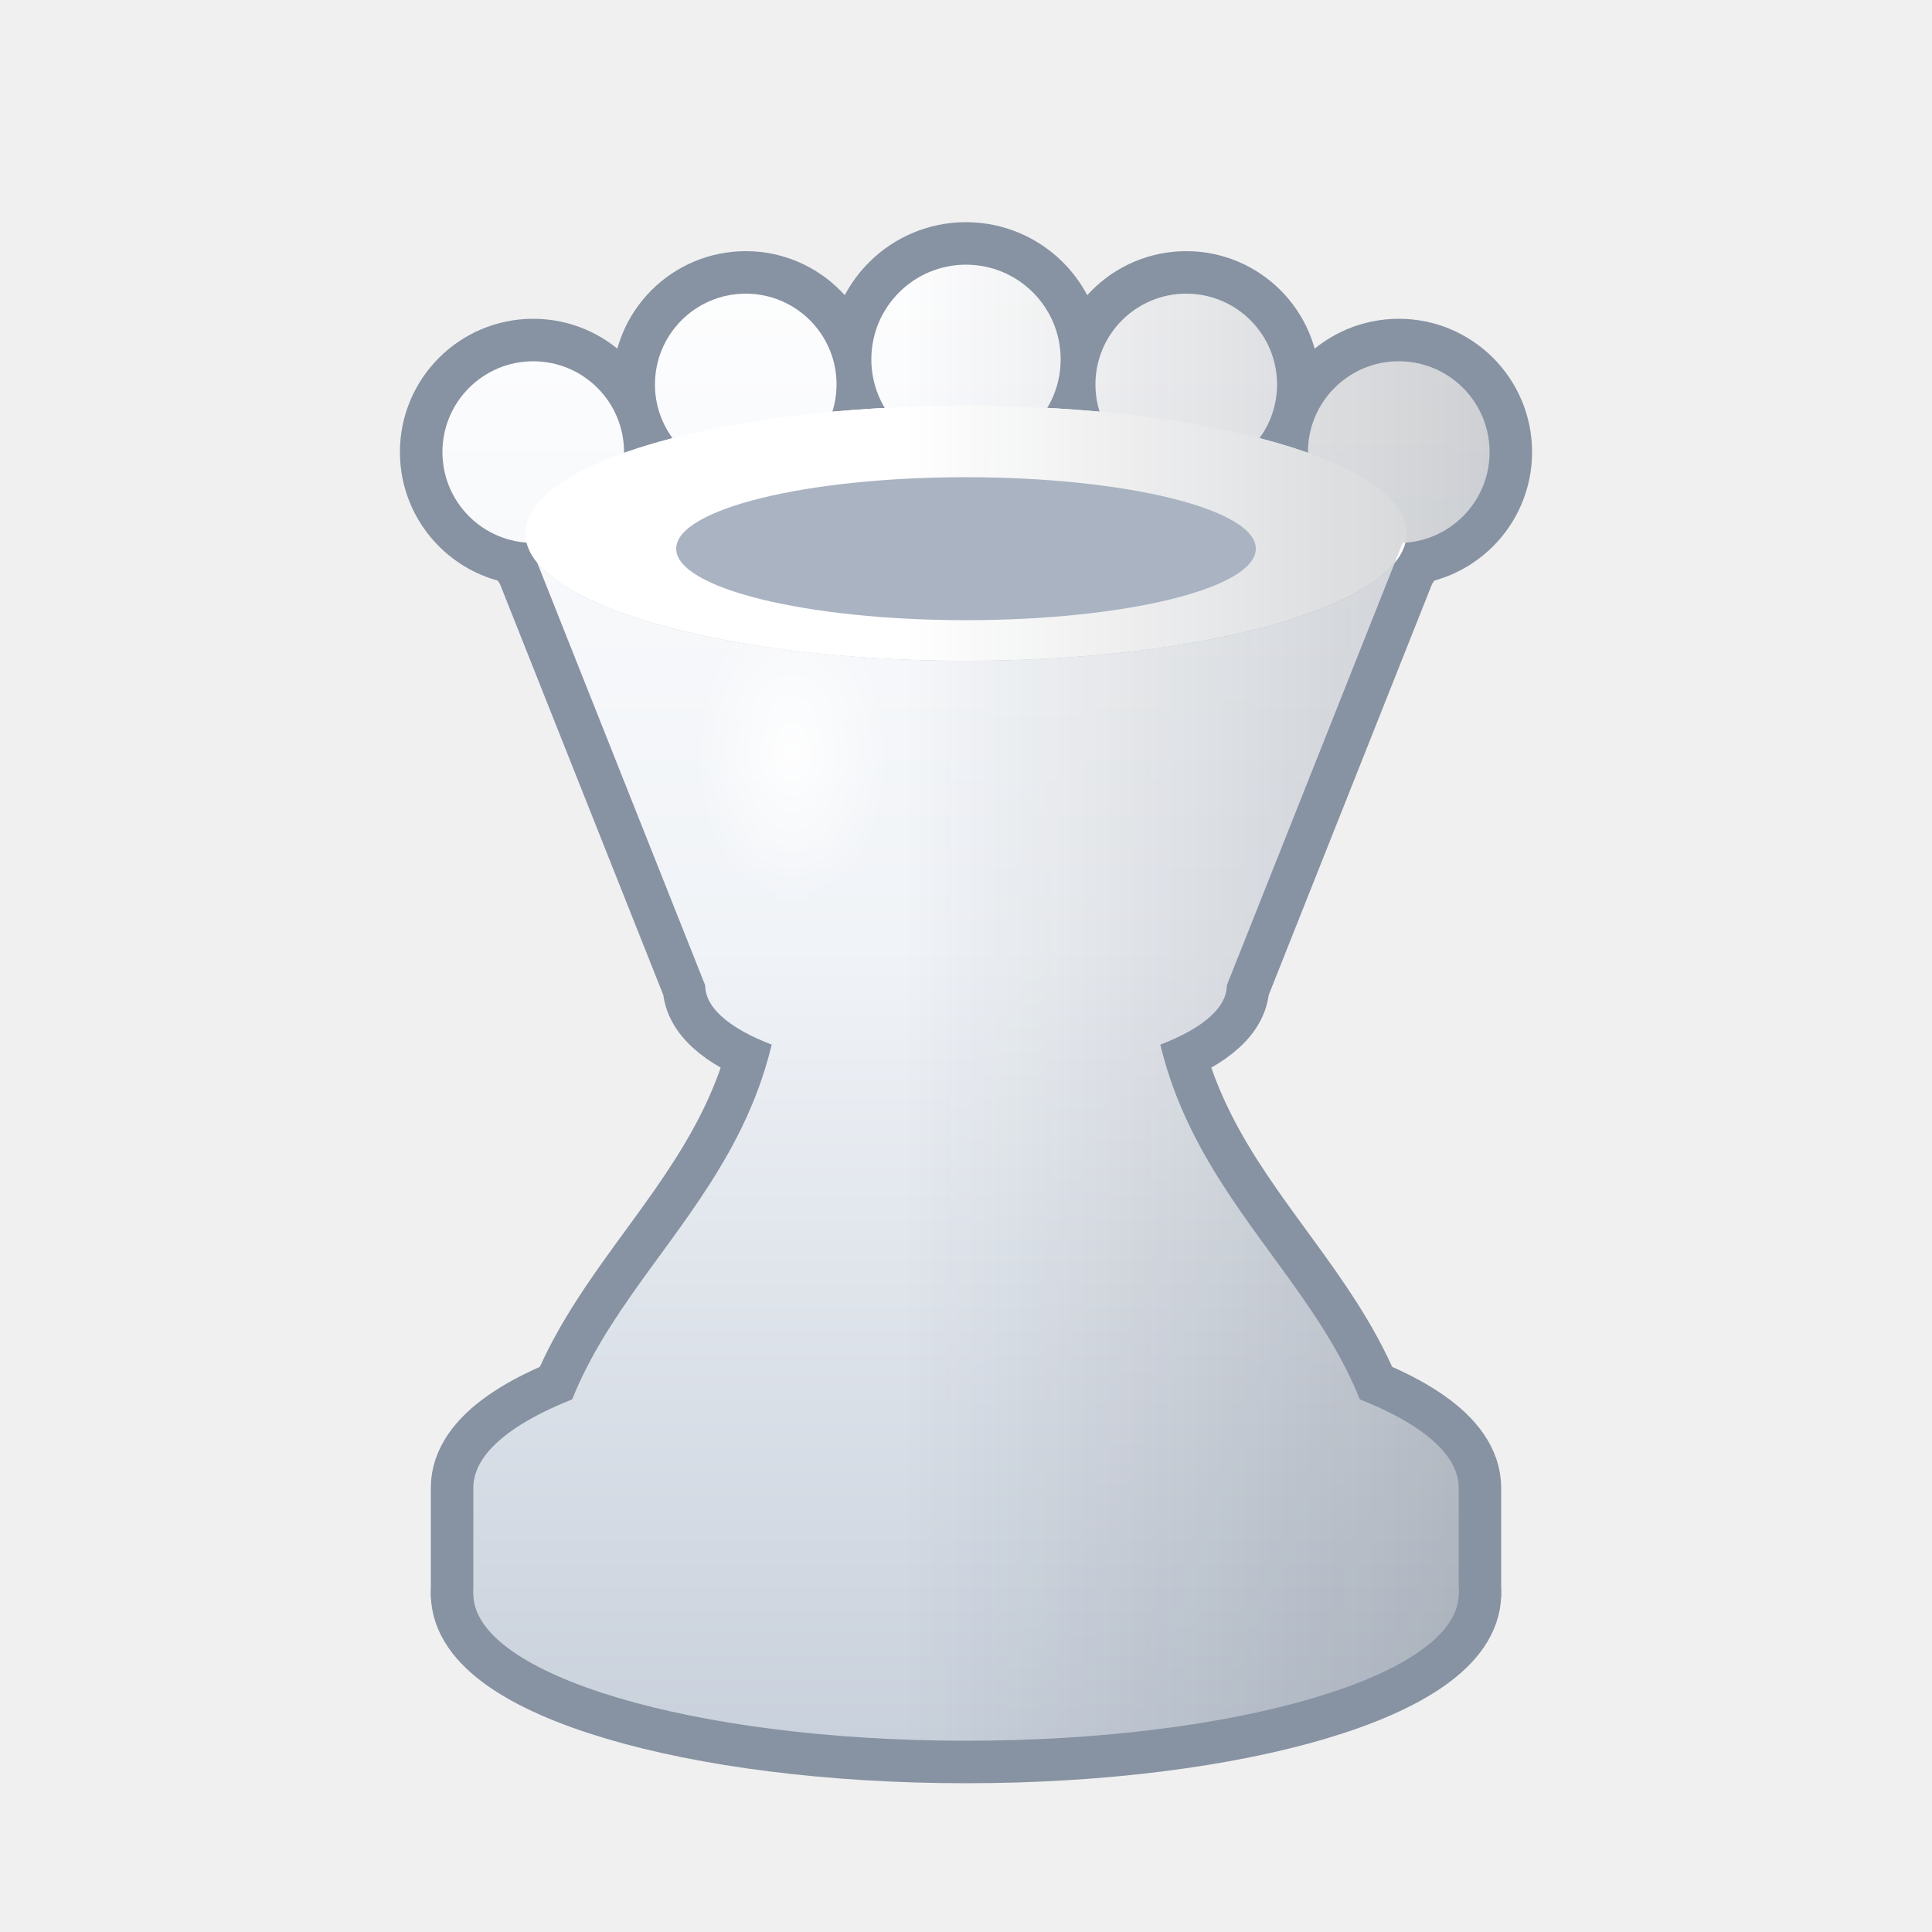
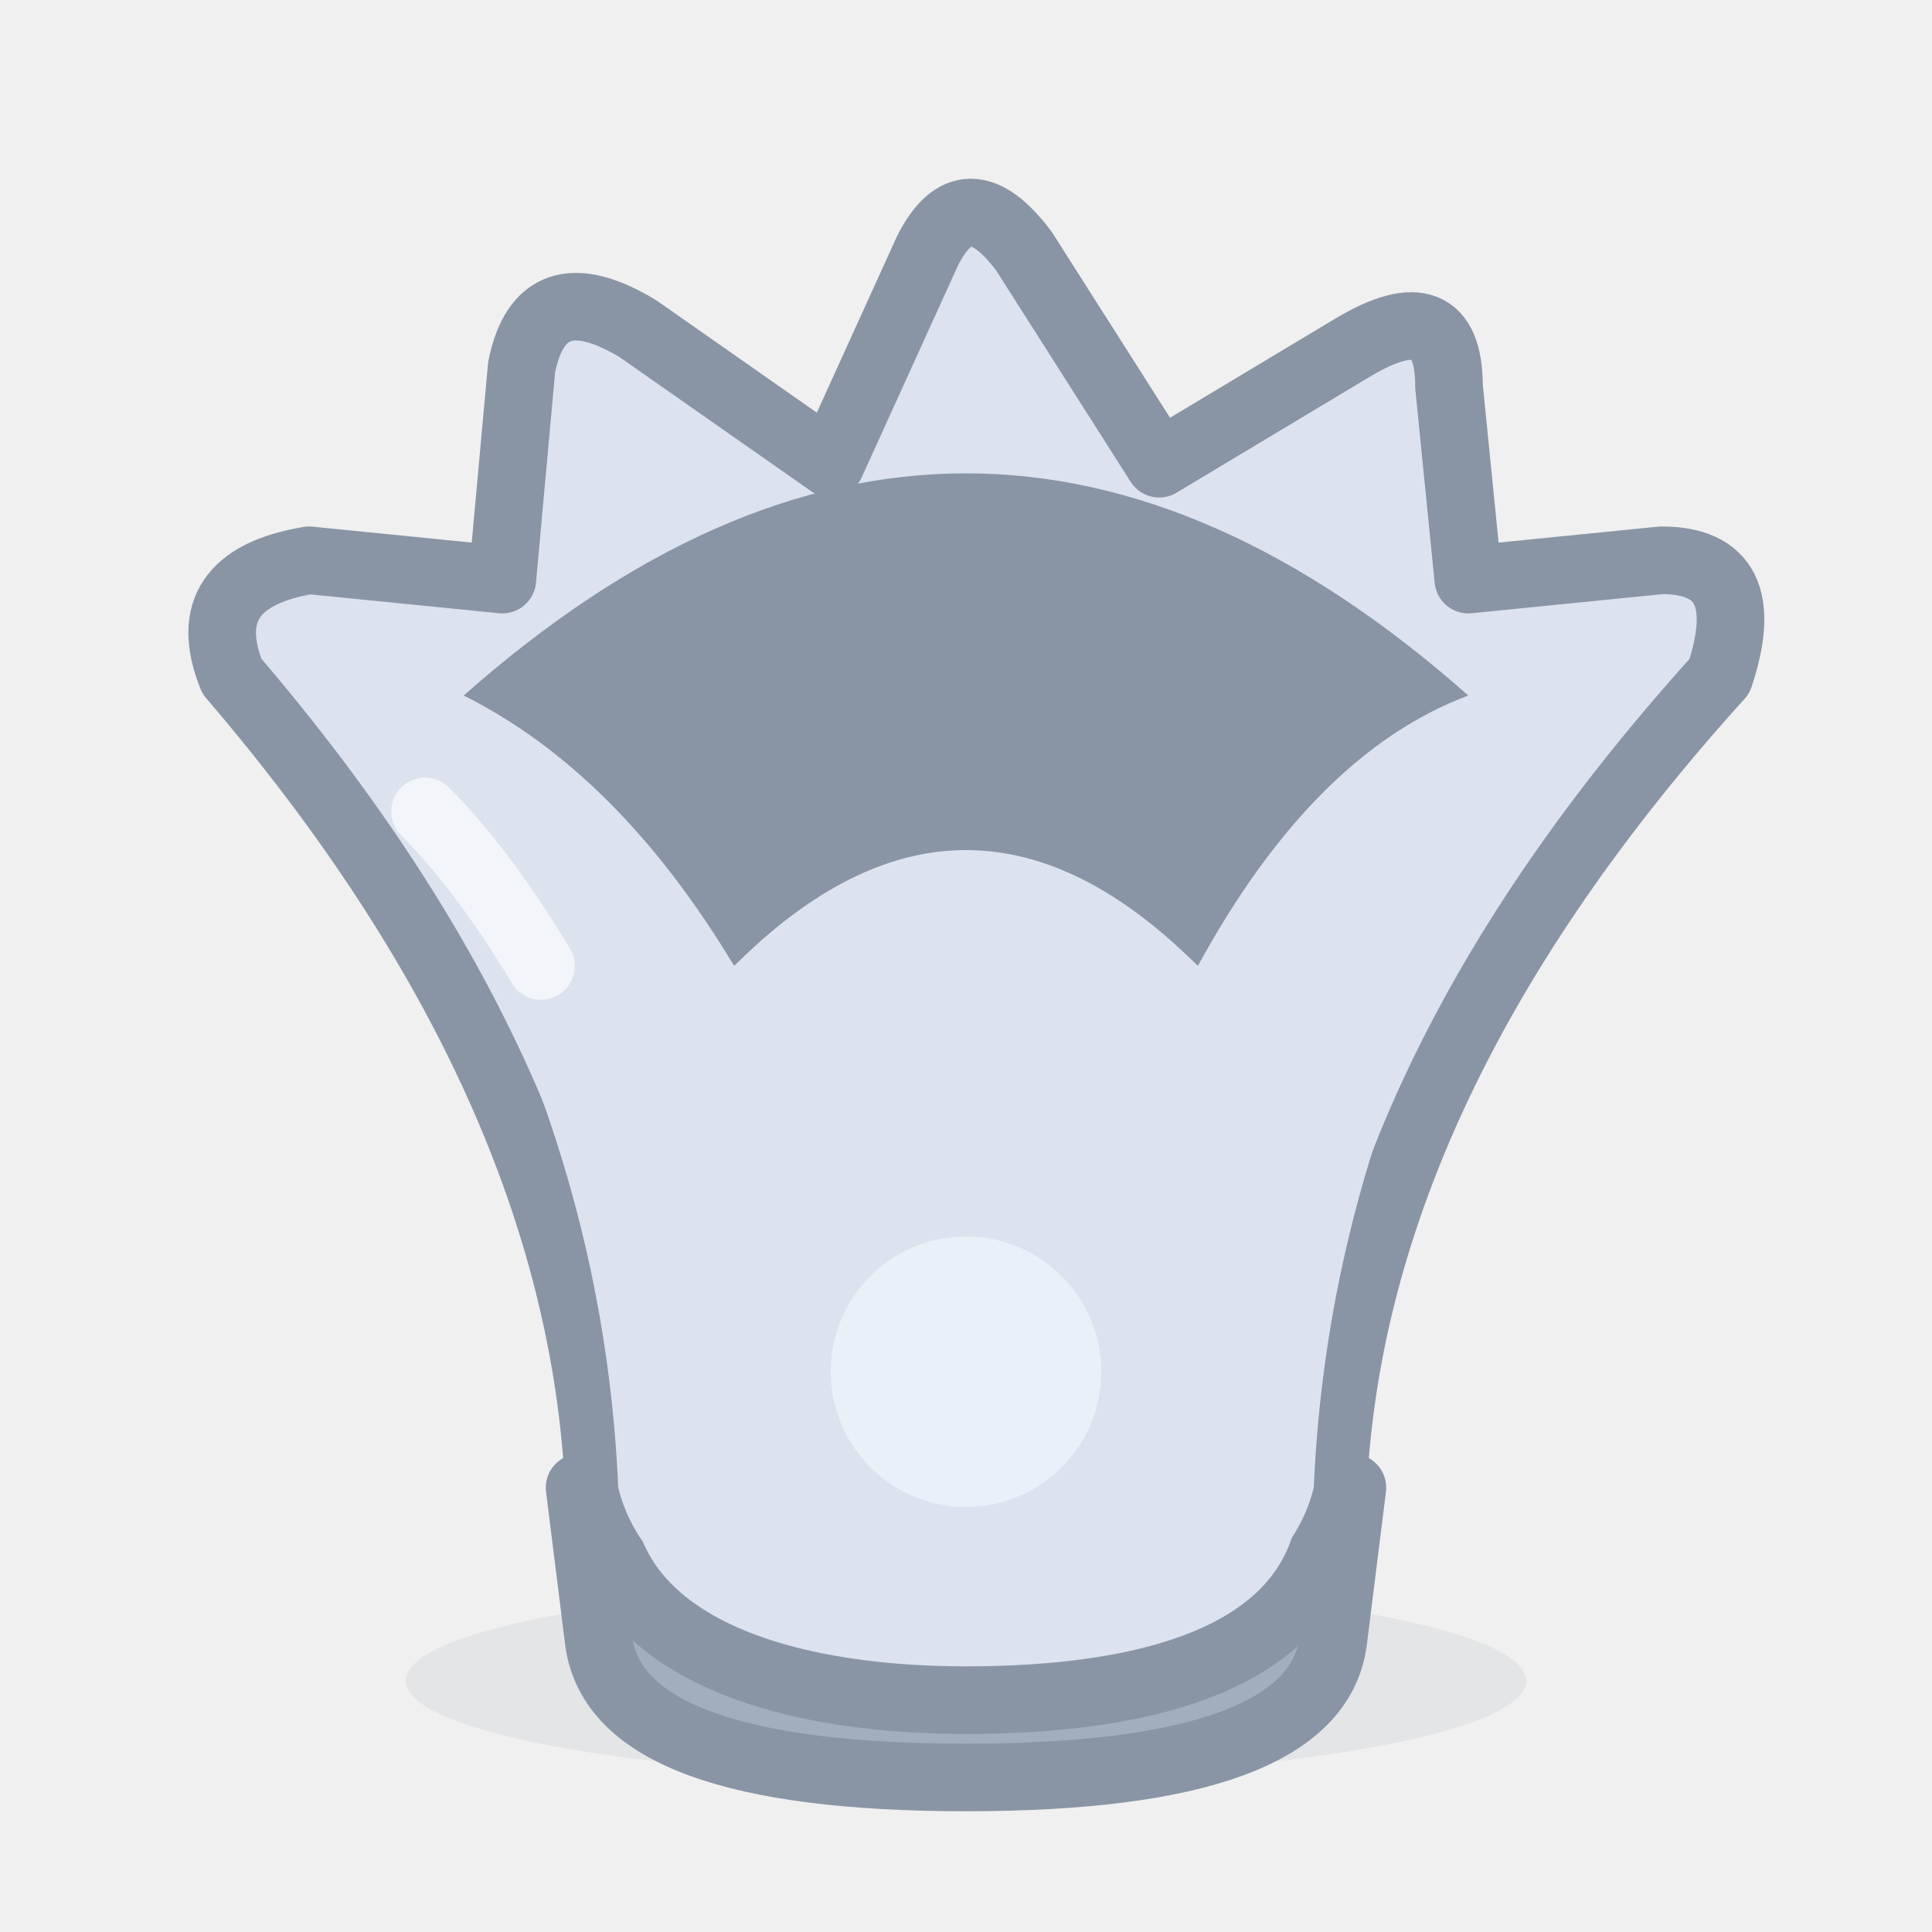
- <svg xmlns="http://www.w3.org/2000/svg" viewBox="0 0 100 100">
-   <defs>
-     <linearGradient id="swQg" gradientUnits="userSpaceOnUse" x1="0" y1="8" x2="0" y2="90">
-       <stop offset="0" stop-color="#ffffff" />
-       <stop offset=".5" stop-color="#f0f3f7" />
-       <stop offset="1" stop-color="#c9d1dc" />
-     </linearGradient>
-     <linearGradient id="swQs" gradientUnits="userSpaceOnUse" x1="24" y1="0" x2="78" y2="0">
-       <stop offset=".42" stop-color="#0b1220" stop-opacity="0" />
-       <stop offset="1" stop-color="#0b1220" stop-opacity="0.19" />
-     </linearGradient>
-     <radialGradient id="swQl">
-       <stop offset="0" stop-color="#fff" stop-opacity="0.9" />
-       <stop offset="1" stop-color="#fff" stop-opacity="0" />
-     </radialGradient>
-     <clipPath id="swQc">
-       <ellipse cx="50" cy="82.5" rx="25.5" ry="7.6" />
-       <path d="M24.5 82.5v-5.5a25.5 7.6 0 0 1 51 0v5.5z" />
-       <path d="M28.500 77C29.500 66.500 40 62.500 40.500 50h19C60 62.500 70.500 66.500 71.500 77z" />
-       <path d="M36.500 51 27.200 27.600a22.800 6.600 0 0 0 45.600 0L63.500 51a13.500 4.600 0 0 1-27 0z" />
-       <ellipse cx="50" cy="27.600" rx="22.800" ry="6.600" />
-       <circle cx="27.600" cy="23.400" r="4.700" />
-       <circle cx="38.600" cy="19.900" r="4.700" />
-       <circle cx="50" cy="18.600" r="4.900" />
-       <circle cx="61.400" cy="19.900" r="4.700" />
-       <circle cx="72.400" cy="23.400" r="4.700" />
-     </clipPath>
-   </defs>
-   <g fill="#8792a2" stroke="#8792a2" stroke-width="4.4" stroke-linejoin="round" opacity="1">
-     <ellipse cx="50" cy="82.5" rx="25.5" ry="7.6" />
-     <path d="M24.5 82.5v-5.5a25.5 7.6 0 0 1 51 0v5.5z" />
-     <path d="M28.500 77C29.500 66.500 40 62.500 40.500 50h19C60 62.500 70.500 66.500 71.500 77z" />
-     <path d="M36.500 51 27.200 27.600a22.800 6.600 0 0 0 45.600 0L63.500 51a13.500 4.600 0 0 1-27 0z" />
-     <ellipse cx="50" cy="27.600" rx="22.800" ry="6.600" />
-     <circle cx="27.600" cy="23.400" r="4.700" />
-     <circle cx="38.600" cy="19.900" r="4.700" />
-     <circle cx="50" cy="18.600" r="4.900" />
-     <circle cx="61.400" cy="19.900" r="4.700" />
-     <circle cx="72.400" cy="23.400" r="4.700" />
-   </g>
-   <g fill="url(#swQg)">
-     <ellipse cx="50" cy="82.5" rx="25.5" ry="7.6" />
-     <path d="M24.5 82.5v-5.5a25.5 7.6 0 0 1 51 0v5.5z" />
-     <path d="M28.500 77C29.500 66.500 40 62.500 40.500 50h19C60 62.500 70.500 66.500 71.500 77z" />
-     <path d="M36.500 51 27.200 27.600a22.800 6.600 0 0 0 45.600 0L63.500 51a13.500 4.600 0 0 1-27 0z" />
-     <ellipse cx="50" cy="27.600" rx="22.800" ry="6.600" />
-     <circle cx="27.600" cy="23.400" r="4.700" />
-     <circle cx="38.600" cy="19.900" r="4.700" />
-     <circle cx="50" cy="18.600" r="4.900" />
-     <circle cx="61.400" cy="19.900" r="4.700" />
-     <circle cx="72.400" cy="23.400" r="4.700" />
-   </g>
-   <g fill="#ffffff">
-     <ellipse cx="50" cy="27.600" rx="22.800" ry="6.600" />
-   </g>
-   <g clip-path="url(#swQc)">
-     <rect x="0" y="0" width="100" height="100" fill="url(#swQs)" />
-     <ellipse cx="41" cy="39" rx="5" ry="8" fill="url(#swQl)" />
-   </g>
-   <g fill="#a9b3c1" stroke="#a9b3c1" stroke-width="0">
-     <ellipse cx="50" cy="28.400" rx="15" ry="3.700" />
-   </g>
+ <svg xmlns="http://www.w3.org/2000/svg" width="100" height="100" viewBox="0 0 100 100">
+   <ellipse cx="50" cy="87" rx="29" ry="5" fill="#8792A3" opacity=".12" />
+   <path d="M30 77 Q50 84 70 77 L69 85 Q68 92 50 92 Q32 92 31 85 Z" fill="#A3AEBD" stroke="#8995A5" stroke-width="3.5" stroke-linejoin="round" stroke-linecap="round" />
+   <path d="M12 35 Q10 30 16 29 L26 30 L27 19 Q28 14 33 17 L43 24 L48 13 Q50 9 53 13 L60 24 L70 18 Q75 15 75 20 L76 30 L86 29 Q91 29 89 35 Q70 56 69 77 C69 86 59 88 50 88 C40 88 31 85 31 77 Q30 56 12 35 Z" fill="#DCE3EE" stroke="#8995A5" stroke-width="3.5" stroke-linejoin="round" stroke-linecap="round" />
+   <path d="M24 36 Q50 13 76 36 Q68 39 62 50 Q50 39 38 50 Q32 40 24 36 Z" fill="#8995A5" stroke="none" stroke-width="3.5" stroke-linejoin="round" stroke-linecap="round" />
+   <path d="M15 34 Q27 34 38 50 Q50 38 62 50 Q73 34 85 34 Q69 54 68 77 Q66 85 50 86 Q34 85 32 77 Q31 54 15 34 Z" fill="#DCE3EE" stroke="none" stroke-width="3.5" stroke-linejoin="round" stroke-linecap="round" />
+   <ellipse cx="50" cy="71" rx="7" ry="7" fill="#EAF0F7" stroke="none" stroke-width="3.5" />
+   <path d="M22 42 Q25 45 28 50" fill="none" stroke="#F2F5FA" stroke-width="3.5" stroke-linejoin="round" stroke-linecap="round" />
</svg>
